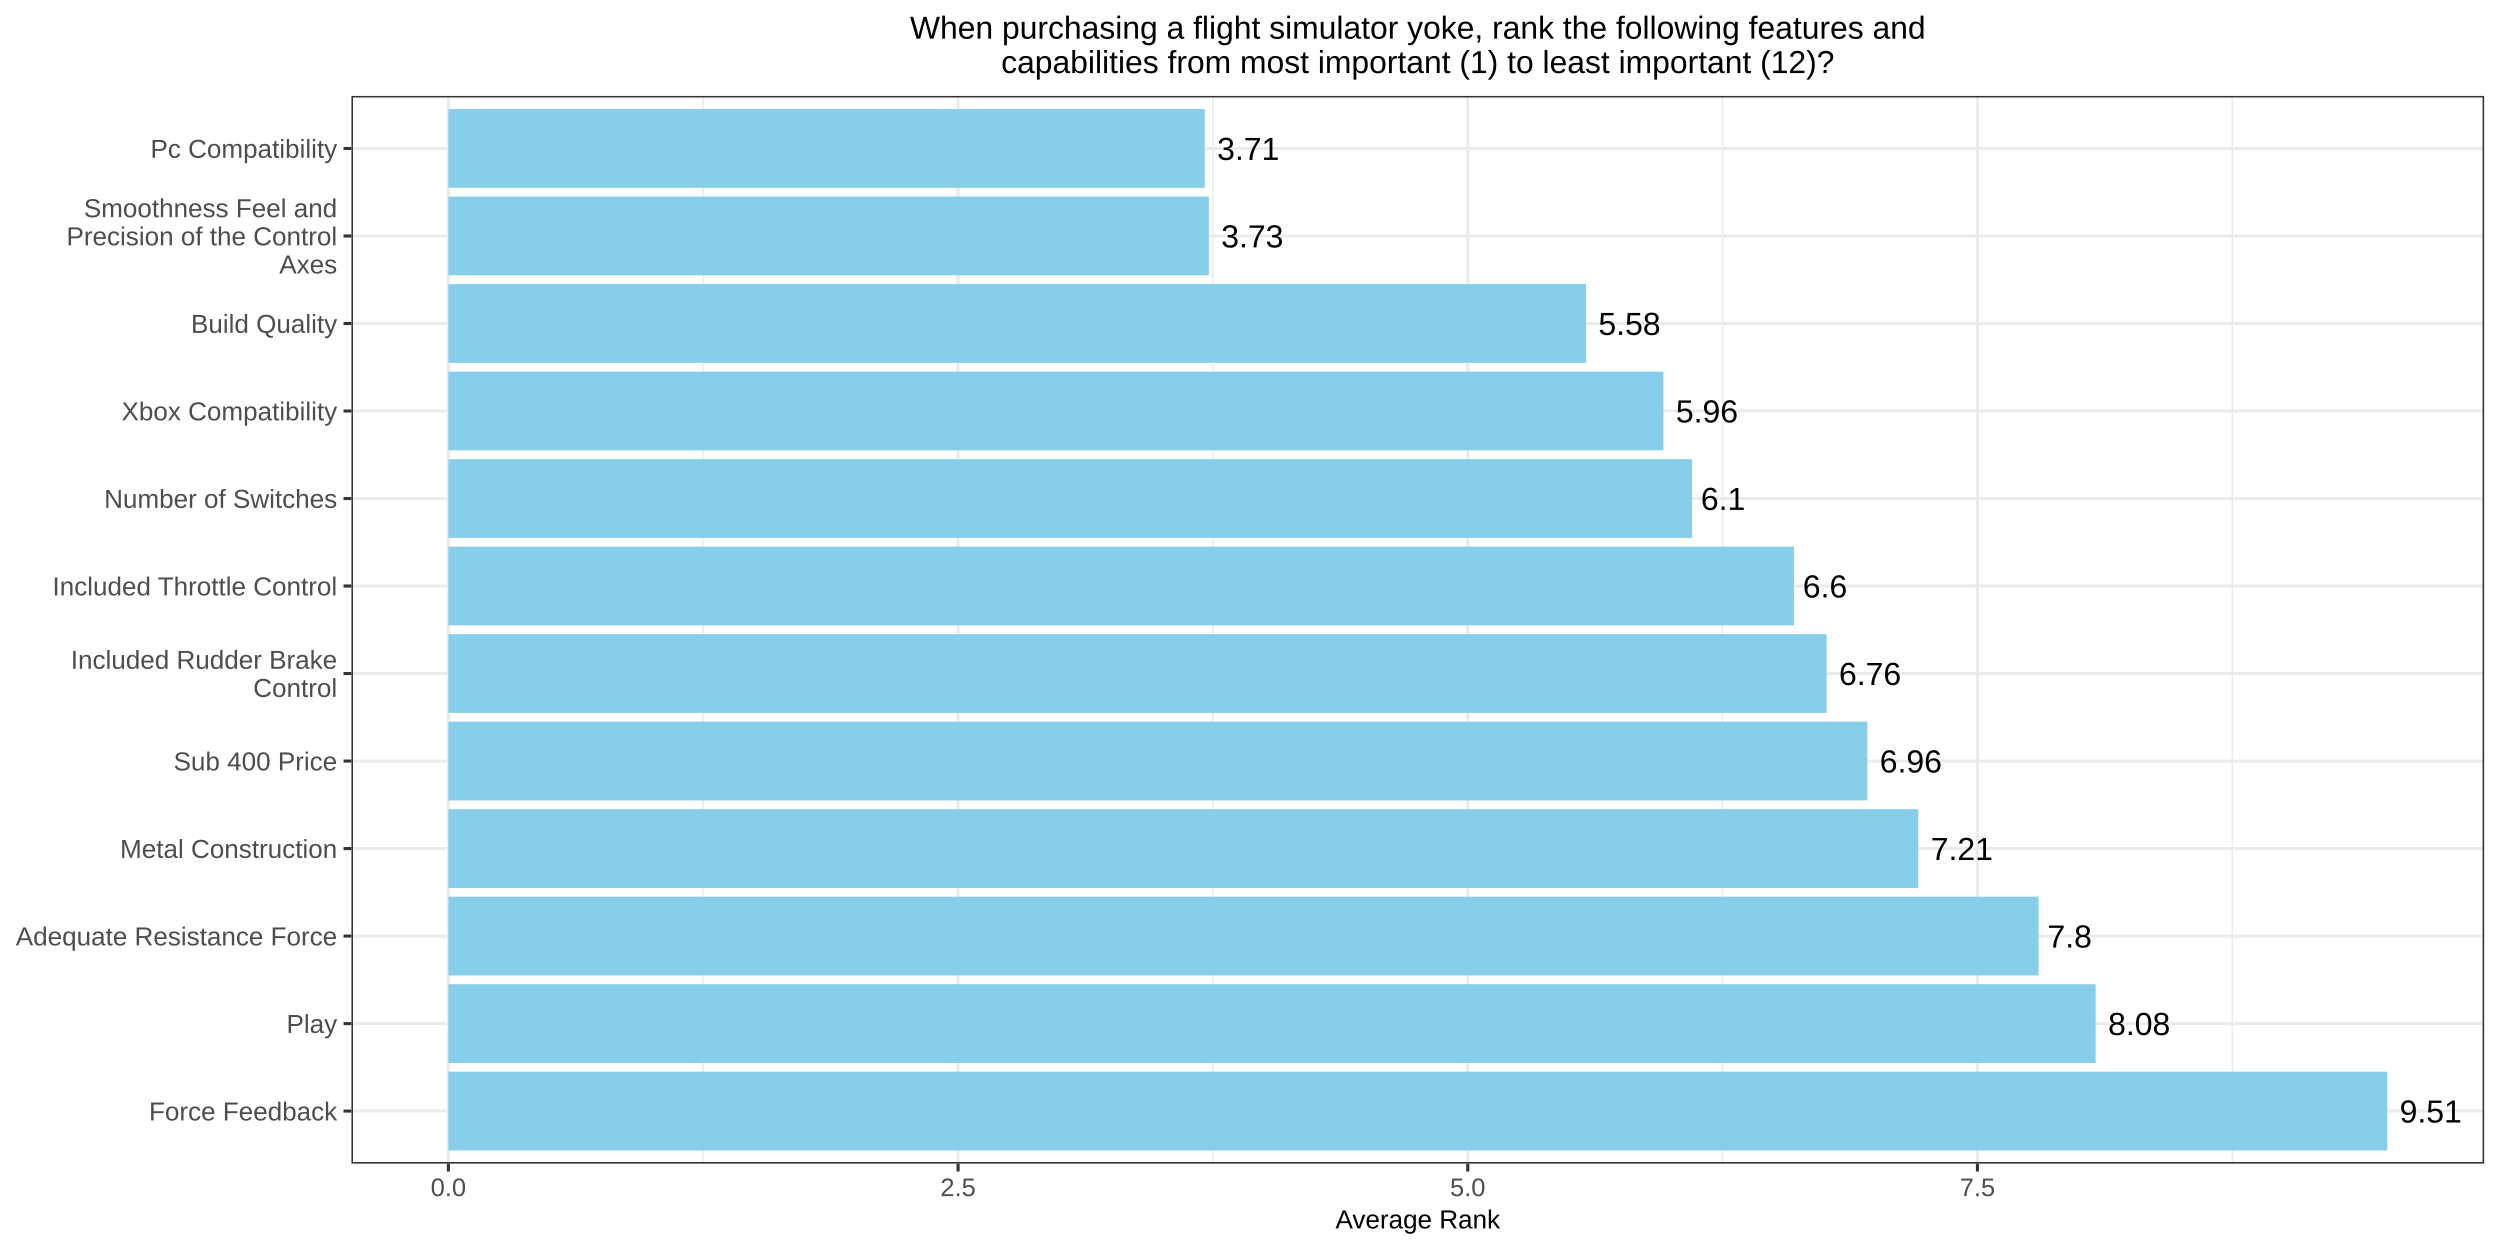
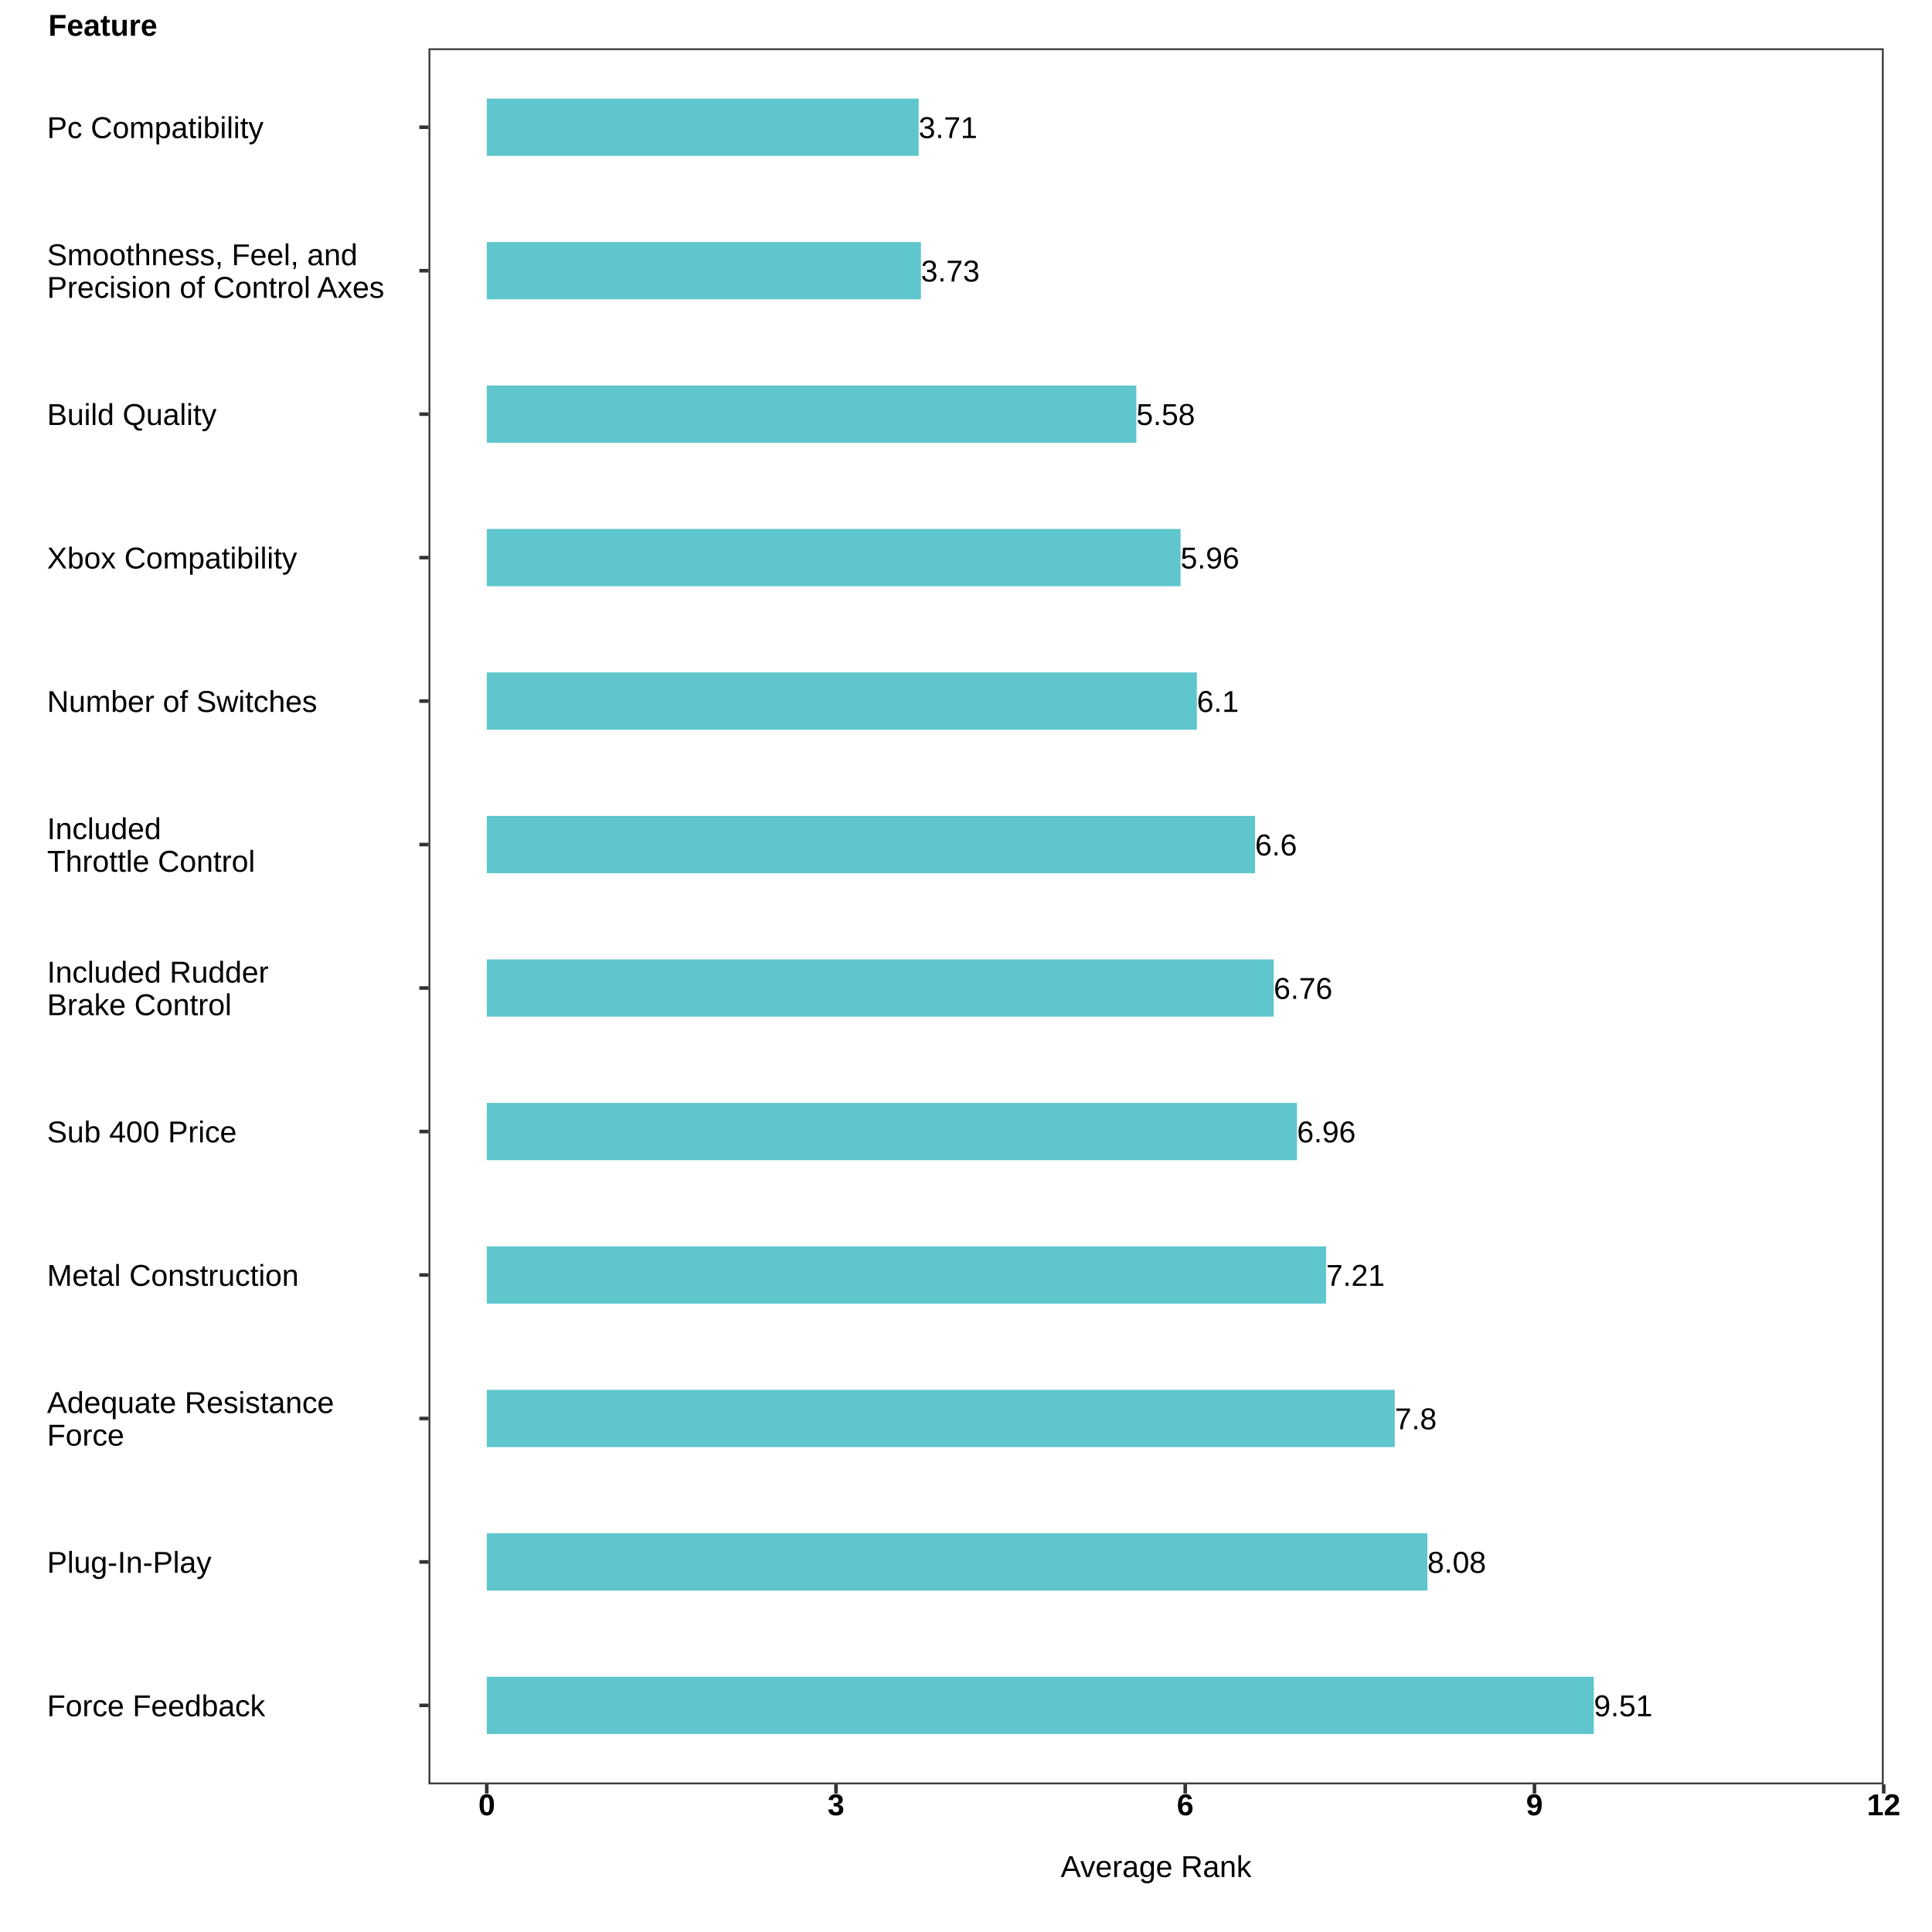
- <svg xmlns="http://www.w3.org/2000/svg" class="svglite" width="864.00pt" height="432.00pt" viewBox="0 0 864.00 432.00">
+ <svg xmlns="http://www.w3.org/2000/svg" class="svglite" width="576.00pt" height="576.00pt" viewBox="0 0 576.00 576.00">
  <defs>
    <style type="text/css">
    .svglite line, .svglite polyline, .svglite polygon, .svglite path, .svglite rect, .svglite circle {
      fill: none;
      stroke: #000000;
      stroke-linecap: round;
      stroke-linejoin: round;
      stroke-miterlimit: 10.00;
    }
    .svglite text {
      white-space: pre;
    }
  </style>
  </defs>
  <rect width="100%" height="100%" style="stroke: none; fill: #FFFFFF;" />
  <defs>
-     <clipPath id="cpMC4wMHw4NjQuMDB8MC4wMHw0MzIuMDA=">
-       <rect x="0.00" y="0.00" width="864.00" height="432.00" />
+     <clipPath id="cpMC4wMHw1NzYuMDB8MC4wMHw1NzYuMDA=">
+       <rect x="0.00" y="0.00" width="576.00" height="576.00" />
    </clipPath>
  </defs>
-   <g clip-path="url(#cpMC4wMHw4NjQuMDB8MC4wMHw0MzIuMDA=)">
-     <rect x="0.00" y="0.00" width="864.00" height="432.00" style="stroke-width: 1.07; stroke: #FFFFFF; fill: #FFFFFF;" />
+   <g clip-path="url(#cpMC4wMHw1NzYuMDB8MC4wMHw1NzYuMDA=)">
+     <rect x="0.00" y="0.00" width="576.00" height="576.00" style="stroke-width: 1.07; stroke: #FFFFFF; fill: #FFFFFF;" />
  </g>
  <defs>
-     <clipPath id="cpMTIxLjQ2fDg1OC41MnwzMy4xNnw0MDIuMTQ=">
-       <rect x="121.46" y="33.16" width="737.06" height="368.97" />
+     <clipPath id="cpMTI3Ljc2fDU2MS42MHwxNC40MHw1MzEuOTc=">
+       <rect x="127.76" y="14.40" width="433.84" height="517.57" />
    </clipPath>
  </defs>
-   <g clip-path="url(#cpMTIxLjQ2fDg1OC41MnwzMy4xNnw0MDIuMTQ=)">
-     <rect x="121.46" y="33.16" width="737.06" height="368.97" style="stroke-width: 1.07; stroke: none; fill: #FFFFFF;" />
-     <polyline points="243.03,402.14 243.03,33.16 " style="stroke-width: 0.53; stroke: #EBEBEB; stroke-linecap: butt;" />
-     <polyline points="419.18,402.14 419.18,33.16 " style="stroke-width: 0.53; stroke: #EBEBEB; stroke-linecap: butt;" />
-     <polyline points="595.32,402.14 595.32,33.16 " style="stroke-width: 0.53; stroke: #EBEBEB; stroke-linecap: butt;" />
-     <polyline points="771.47,402.14 771.47,33.16 " style="stroke-width: 0.53; stroke: #EBEBEB; stroke-linecap: butt;" />
-     <polyline points="121.46,383.99 858.52,383.99 " style="stroke-width: 1.07; stroke: #EBEBEB; stroke-linecap: butt;" />
-     <polyline points="121.46,353.75 858.52,353.75 " style="stroke-width: 1.07; stroke: #EBEBEB; stroke-linecap: butt;" />
-     <polyline points="121.46,323.50 858.52,323.50 " style="stroke-width: 1.07; stroke: #EBEBEB; stroke-linecap: butt;" />
-     <polyline points="121.46,293.26 858.52,293.26 " style="stroke-width: 1.07; stroke: #EBEBEB; stroke-linecap: butt;" />
-     <polyline points="121.46,263.02 858.52,263.02 " style="stroke-width: 1.07; stroke: #EBEBEB; stroke-linecap: butt;" />
-     <polyline points="121.46,232.77 858.52,232.77 " style="stroke-width: 1.07; stroke: #EBEBEB; stroke-linecap: butt;" />
-     <polyline points="121.46,202.53 858.52,202.53 " style="stroke-width: 1.07; stroke: #EBEBEB; stroke-linecap: butt;" />
-     <polyline points="121.46,172.29 858.52,172.29 " style="stroke-width: 1.07; stroke: #EBEBEB; stroke-linecap: butt;" />
-     <polyline points="121.46,142.04 858.52,142.04 " style="stroke-width: 1.07; stroke: #EBEBEB; stroke-linecap: butt;" />
-     <polyline points="121.46,111.80 858.52,111.80 " style="stroke-width: 1.07; stroke: #EBEBEB; stroke-linecap: butt;" />
-     <polyline points="121.46,81.55 858.52,81.55 " style="stroke-width: 1.07; stroke: #EBEBEB; stroke-linecap: butt;" />
-     <polyline points="121.46,51.31 858.52,51.31 " style="stroke-width: 1.07; stroke: #EBEBEB; stroke-linecap: butt;" />
-     <polyline points="154.96,402.14 154.96,33.16 " style="stroke-width: 1.07; stroke: #EBEBEB; stroke-linecap: butt;" />
-     <polyline points="331.11,402.14 331.11,33.16 " style="stroke-width: 1.07; stroke: #EBEBEB; stroke-linecap: butt;" />
-     <polyline points="507.25,402.14 507.25,33.16 " style="stroke-width: 1.07; stroke: #EBEBEB; stroke-linecap: butt;" />
-     <polyline points="683.40,402.14 683.40,33.16 " style="stroke-width: 1.07; stroke: #EBEBEB; stroke-linecap: butt;" />
-     <rect x="154.96" y="37.70" width="261.40" height="27.22" style="stroke-width: 1.07; stroke: none; stroke-linecap: butt; stroke-linejoin: miter; fill: #87CEEB;" />
-     <rect x="154.96" y="67.94" width="262.81" height="27.22" style="stroke-width: 1.07; stroke: none; stroke-linecap: butt; stroke-linejoin: miter; fill: #87CEEB;" />
-     <rect x="154.96" y="98.19" width="393.16" height="27.22" style="stroke-width: 1.07; stroke: none; stroke-linecap: butt; stroke-linejoin: miter; fill: #87CEEB;" />
-     <rect x="154.96" y="128.43" width="419.93" height="27.22" style="stroke-width: 1.07; stroke: none; stroke-linecap: butt; stroke-linejoin: miter; fill: #87CEEB;" />
-     <rect x="154.96" y="158.68" width="429.80" height="27.22" style="stroke-width: 1.07; stroke: none; stroke-linecap: butt; stroke-linejoin: miter; fill: #87CEEB;" />
-     <rect x="154.96" y="188.92" width="465.02" height="27.22" style="stroke-width: 1.07; stroke: none; stroke-linecap: butt; stroke-linejoin: miter; fill: #87CEEB;" />
-     <rect x="154.96" y="219.16" width="476.30" height="27.22" style="stroke-width: 1.07; stroke: none; stroke-linecap: butt; stroke-linejoin: miter; fill: #87CEEB;" />
-     <rect x="154.96" y="249.41" width="490.39" height="27.22" style="stroke-width: 1.07; stroke: none; stroke-linecap: butt; stroke-linejoin: miter; fill: #87CEEB;" />
-     <rect x="154.96" y="279.65" width="508.00" height="27.22" style="stroke-width: 1.07; stroke: none; stroke-linecap: butt; stroke-linejoin: miter; fill: #87CEEB;" />
-     <rect x="154.96" y="309.89" width="549.57" height="27.22" style="stroke-width: 1.07; stroke: none; stroke-linecap: butt; stroke-linejoin: miter; fill: #87CEEB;" />
-     <rect x="154.96" y="340.14" width="569.30" height="27.22" style="stroke-width: 1.07; stroke: none; stroke-linecap: butt; stroke-linejoin: miter; fill: #87CEEB;" />
-     <rect x="154.96" y="370.38" width="670.06" height="27.22" style="stroke-width: 1.07; stroke: none; stroke-linecap: butt; stroke-linejoin: miter; fill: #87CEEB;" />
-     <text x="420.65" y="55.27" style="font-size: 11.04px; font-family: &quot;Arial&quot;;" textLength="21.47px" lengthAdjust="spacingAndGlyphs">3.71</text>
-     <text x="422.06" y="85.51" style="font-size: 11.04px; font-family: &quot;Arial&quot;;" textLength="21.47px" lengthAdjust="spacingAndGlyphs">3.73</text>
-     <text x="552.41" y="115.75" style="font-size: 11.04px; font-family: &quot;Arial&quot;;" textLength="21.47px" lengthAdjust="spacingAndGlyphs">5.58</text>
-     <text x="579.18" y="146.00" style="font-size: 11.04px; font-family: &quot;Arial&quot;;" textLength="21.47px" lengthAdjust="spacingAndGlyphs">5.96</text>
-     <text x="587.82" y="176.24" style="font-size: 11.04px; font-family: &quot;Arial&quot;;" textLength="15.34px" lengthAdjust="spacingAndGlyphs">6.1</text>
-     <text x="623.05" y="206.49" style="font-size: 11.04px; font-family: &quot;Arial&quot;;" textLength="15.34px" lengthAdjust="spacingAndGlyphs">6.6</text>
-     <text x="635.55" y="236.73" style="font-size: 11.04px; font-family: &quot;Arial&quot;;" textLength="21.47px" lengthAdjust="spacingAndGlyphs">6.76</text>
-     <text x="649.64" y="266.97" style="font-size: 11.04px; font-family: &quot;Arial&quot;;" textLength="21.47px" lengthAdjust="spacingAndGlyphs">6.96</text>
-     <text x="667.26" y="297.22" style="font-size: 11.04px; font-family: &quot;Arial&quot;;" textLength="21.47px" lengthAdjust="spacingAndGlyphs">7.21</text>
-     <text x="707.60" y="327.46" style="font-size: 11.04px; font-family: &quot;Arial&quot;;" textLength="15.34px" lengthAdjust="spacingAndGlyphs">7.8</text>
-     <text x="728.56" y="357.70" style="font-size: 11.04px; font-family: &quot;Arial&quot;;" textLength="21.47px" lengthAdjust="spacingAndGlyphs">8.08</text>
-     <text x="829.31" y="387.95" style="font-size: 11.04px; font-family: &quot;Arial&quot;;" textLength="21.47px" lengthAdjust="spacingAndGlyphs">9.51</text>
-     <rect x="121.46" y="33.16" width="737.06" height="368.97" style="stroke-width: 1.07; stroke: #333333;" />
+   <g clip-path="url(#cpMTI3Ljc2fDU2MS42MHwxNC40MHw1MzEuOTc=)">
+     <rect x="127.76" y="14.40" width="433.84" height="517.57" style="stroke-width: 1.07; stroke: none; fill: #FFFFFF;" />
+     <line x1="145.12" y1="508.44" x2="475.18" y2="508.44" style="stroke-width: 17.07; stroke: #5EC6CC; stroke-linecap: butt;" />
+     <line x1="145.12" y1="465.67" x2="425.55" y2="465.67" style="stroke-width: 17.07; stroke: #5EC6CC; stroke-linecap: butt;" />
+     <line x1="145.12" y1="422.90" x2="415.83" y2="422.90" style="stroke-width: 17.07; stroke: #5EC6CC; stroke-linecap: butt;" />
+     <line x1="145.12" y1="380.12" x2="395.35" y2="380.12" style="stroke-width: 17.07; stroke: #5EC6CC; stroke-linecap: butt;" />
+     <line x1="145.12" y1="337.35" x2="386.68" y2="337.35" style="stroke-width: 17.07; stroke: #5EC6CC; stroke-linecap: butt;" />
+     <line x1="145.12" y1="294.57" x2="379.74" y2="294.57" style="stroke-width: 17.07; stroke: #5EC6CC; stroke-linecap: butt;" />
+     <line x1="145.12" y1="251.80" x2="374.18" y2="251.80" style="stroke-width: 17.07; stroke: #5EC6CC; stroke-linecap: butt;" />
+     <line x1="145.12" y1="209.02" x2="356.83" y2="209.02" style="stroke-width: 17.07; stroke: #5EC6CC; stroke-linecap: butt;" />
+     <line x1="145.12" y1="166.25" x2="351.97" y2="166.25" style="stroke-width: 17.07; stroke: #5EC6CC; stroke-linecap: butt;" />
+     <line x1="145.12" y1="123.47" x2="338.78" y2="123.47" style="stroke-width: 17.07; stroke: #5EC6CC; stroke-linecap: butt;" />
+     <line x1="145.12" y1="80.70" x2="274.57" y2="80.70" style="stroke-width: 17.07; stroke: #5EC6CC; stroke-linecap: butt;" />
+     <line x1="145.12" y1="37.93" x2="273.88" y2="37.93" style="stroke-width: 17.07; stroke: #5EC6CC; stroke-linecap: butt;" />
+     <rect x="475.18" y="497.75" width="0.00" height="21.39" style="stroke-width: 1.07; stroke: none; stroke-linecap: butt; stroke-linejoin: miter; fill: #595959;" />
+     <rect x="425.55" y="454.98" width="0.00" height="21.39" style="stroke-width: 1.07; stroke: none; stroke-linecap: butt; stroke-linejoin: miter; fill: #595959;" />
+     <rect x="415.83" y="412.20" width="0.00" height="21.39" style="stroke-width: 1.07; stroke: none; stroke-linecap: butt; stroke-linejoin: miter; fill: #595959;" />
+     <rect x="395.35" y="369.43" width="0.00" height="21.39" style="stroke-width: 1.07; stroke: none; stroke-linecap: butt; stroke-linejoin: miter; fill: #595959;" />
+     <rect x="386.68" y="326.65" width="0.00" height="21.39" style="stroke-width: 1.07; stroke: none; stroke-linecap: butt; stroke-linejoin: miter; fill: #595959;" />
+     <rect x="379.74" y="283.88" width="0.00" height="21.39" style="stroke-width: 1.07; stroke: none; stroke-linecap: butt; stroke-linejoin: miter; fill: #595959;" />
+     <rect x="374.18" y="241.10" width="0.00" height="21.39" style="stroke-width: 1.07; stroke: none; stroke-linecap: butt; stroke-linejoin: miter; fill: #595959;" />
+     <rect x="356.83" y="198.33" width="0.00" height="21.39" style="stroke-width: 1.07; stroke: none; stroke-linecap: butt; stroke-linejoin: miter; fill: #595959;" />
+     <rect x="351.97" y="155.56" width="0.00" height="21.39" style="stroke-width: 1.07; stroke: none; stroke-linecap: butt; stroke-linejoin: miter; fill: #595959;" />
+     <rect x="338.78" y="112.78" width="0.00" height="21.39" style="stroke-width: 1.07; stroke: none; stroke-linecap: butt; stroke-linejoin: miter; fill: #595959;" />
+     <rect x="274.57" y="70.01" width="0.00" height="21.39" style="stroke-width: 1.07; stroke: none; stroke-linecap: butt; stroke-linejoin: miter; fill: #595959;" />
+     <rect x="273.88" y="27.23" width="0.00" height="21.39" style="stroke-width: 1.07; stroke: none; stroke-linecap: butt; stroke-linejoin: miter; fill: #595959;" />
+     <text x="475.18" y="511.67" style="font-size: 9.00px; font-family: &quot;Arial&quot;;" textLength="22.51px" lengthAdjust="spacingAndGlyphs">  9.51</text>
+     <text x="425.55" y="468.90" style="font-size: 9.00px; font-family: &quot;Arial&quot;;" textLength="22.51px" lengthAdjust="spacingAndGlyphs">  8.08</text>
+     <text x="415.83" y="426.12" style="font-size: 9.00px; font-family: &quot;Arial&quot;;" textLength="17.50px" lengthAdjust="spacingAndGlyphs">  7.8</text>
+     <text x="395.35" y="383.35" style="font-size: 9.00px; font-family: &quot;Arial&quot;;" textLength="22.51px" lengthAdjust="spacingAndGlyphs">  7.21</text>
+     <text x="386.68" y="340.58" style="font-size: 9.00px; font-family: &quot;Arial&quot;;" textLength="22.51px" lengthAdjust="spacingAndGlyphs">  6.96</text>
+     <text x="379.74" y="297.80" style="font-size: 9.00px; font-family: &quot;Arial&quot;;" textLength="22.51px" lengthAdjust="spacingAndGlyphs">  6.76</text>
+     <text x="374.18" y="255.03" style="font-size: 9.00px; font-family: &quot;Arial&quot;;" textLength="17.50px" lengthAdjust="spacingAndGlyphs">  6.6</text>
+     <text x="356.83" y="212.25" style="font-size: 9.00px; font-family: &quot;Arial&quot;;" textLength="17.50px" lengthAdjust="spacingAndGlyphs">  6.1</text>
+     <text x="351.97" y="169.48" style="font-size: 9.00px; font-family: &quot;Arial&quot;;" textLength="22.51px" lengthAdjust="spacingAndGlyphs">  5.96</text>
+     <text x="338.78" y="126.70" style="font-size: 9.00px; font-family: &quot;Arial&quot;;" textLength="22.51px" lengthAdjust="spacingAndGlyphs">  5.58</text>
+     <text x="274.57" y="83.93" style="font-size: 9.00px; font-family: &quot;Arial&quot;;" textLength="22.51px" lengthAdjust="spacingAndGlyphs">  3.73</text>
+     <text x="273.88" y="41.16" style="font-size: 9.00px; font-family: &quot;Arial&quot;;" textLength="22.51px" lengthAdjust="spacingAndGlyphs">  3.71</text>
+     <rect x="127.76" y="14.40" width="433.84" height="517.57" style="stroke-width: 1.07; stroke: #333333;" />
  </g>
-   <g clip-path="url(#cpMC4wMHw4NjQuMDB8MC4wMHw0MzIuMDA=)">
-     <text x="116.53" y="387.22" text-anchor="end" style="font-size: 9.00px;fill: #4D4D4D; font-family: &quot;Arial&quot;;" textLength="65.02px" lengthAdjust="spacingAndGlyphs">Force Feedback</text>
-     <text x="116.53" y="356.98" text-anchor="end" style="font-size: 9.00px;fill: #4D4D4D; font-family: &quot;Arial&quot;;" textLength="17.51px" lengthAdjust="spacingAndGlyphs">Play</text>
-     <text x="116.53" y="326.73" text-anchor="end" style="font-size: 9.00px;fill: #4D4D4D; font-family: &quot;Arial&quot;;" textLength="111.05px" lengthAdjust="spacingAndGlyphs">Adequate Resistance Force</text>
-     <text x="116.53" y="296.49" text-anchor="end" style="font-size: 9.00px;fill: #4D4D4D; font-family: &quot;Arial&quot;;" textLength="75.02px" lengthAdjust="spacingAndGlyphs">Metal Construction</text>
-     <text x="116.53" y="266.25" text-anchor="end" style="font-size: 9.00px;fill: #4D4D4D; font-family: &quot;Arial&quot;;" textLength="56.53px" lengthAdjust="spacingAndGlyphs">Sub 400 Price</text>
-     <text x="116.53" y="231.14" text-anchor="end" style="font-size: 9.00px;fill: #4D4D4D; font-family: &quot;Arial&quot;;" textLength="92.04px" lengthAdjust="spacingAndGlyphs">Included Rudder Brake</text>
-     <text x="116.53" y="240.86" text-anchor="end" style="font-size: 9.00px;fill: #4D4D4D; font-family: &quot;Arial&quot;;" textLength="29.01px" lengthAdjust="spacingAndGlyphs">Control</text>
-     <text x="116.53" y="205.76" text-anchor="end" style="font-size: 9.00px;fill: #4D4D4D; font-family: &quot;Arial&quot;;" textLength="98.53px" lengthAdjust="spacingAndGlyphs">Included Throttle Control</text>
-     <text x="116.53" y="175.51" text-anchor="end" style="font-size: 9.00px;fill: #4D4D4D; font-family: &quot;Arial&quot;;" textLength="80.52px" lengthAdjust="spacingAndGlyphs">Number of Switches</text>
-     <text x="116.53" y="145.27" text-anchor="end" style="font-size: 9.00px;fill: #4D4D4D; font-family: &quot;Arial&quot;;" textLength="74.53px" lengthAdjust="spacingAndGlyphs">Xbox Compatibility</text>
-     <text x="116.53" y="115.03" text-anchor="end" style="font-size: 9.00px;fill: #4D4D4D; font-family: &quot;Arial&quot;;" textLength="50.52px" lengthAdjust="spacingAndGlyphs">Build Quality</text>
-     <text x="116.53" y="75.06" text-anchor="end" style="font-size: 9.00px;fill: #4D4D4D; font-family: &quot;Arial&quot;;" textLength="87.54px" lengthAdjust="spacingAndGlyphs">Smoothness Feel and</text>
-     <text x="116.53" y="84.78" text-anchor="end" style="font-size: 9.00px;fill: #4D4D4D; font-family: &quot;Arial&quot;;" textLength="93.53px" lengthAdjust="spacingAndGlyphs">Precision of the Control</text>
-     <text x="116.53" y="94.50" text-anchor="end" style="font-size: 9.00px;fill: #4D4D4D; font-family: &quot;Arial&quot;;" textLength="20.01px" lengthAdjust="spacingAndGlyphs">Axes</text>
-     <text x="116.53" y="54.54" text-anchor="end" style="font-size: 9.00px;fill: #4D4D4D; font-family: &quot;Arial&quot;;" textLength="64.52px" lengthAdjust="spacingAndGlyphs">Pc Compatibility</text>
-     <polyline points="118.72,383.99 121.46,383.99 " style="stroke-width: 1.07; stroke: #333333; stroke-linecap: butt;" />
-     <polyline points="118.72,353.75 121.46,353.75 " style="stroke-width: 1.07; stroke: #333333; stroke-linecap: butt;" />
-     <polyline points="118.72,323.50 121.46,323.50 " style="stroke-width: 1.07; stroke: #333333; stroke-linecap: butt;" />
-     <polyline points="118.72,293.26 121.46,293.26 " style="stroke-width: 1.07; stroke: #333333; stroke-linecap: butt;" />
-     <polyline points="118.72,263.02 121.46,263.02 " style="stroke-width: 1.07; stroke: #333333; stroke-linecap: butt;" />
-     <polyline points="118.72,232.77 121.46,232.77 " style="stroke-width: 1.07; stroke: #333333; stroke-linecap: butt;" />
-     <polyline points="118.72,202.53 121.46,202.53 " style="stroke-width: 1.07; stroke: #333333; stroke-linecap: butt;" />
-     <polyline points="118.72,172.29 121.46,172.29 " style="stroke-width: 1.07; stroke: #333333; stroke-linecap: butt;" />
-     <polyline points="118.72,142.04 121.46,142.04 " style="stroke-width: 1.07; stroke: #333333; stroke-linecap: butt;" />
-     <polyline points="118.72,111.80 121.46,111.80 " style="stroke-width: 1.07; stroke: #333333; stroke-linecap: butt;" />
-     <polyline points="118.72,81.55 121.46,81.55 " style="stroke-width: 1.07; stroke: #333333; stroke-linecap: butt;" />
-     <polyline points="118.72,51.31 121.46,51.31 " style="stroke-width: 1.07; stroke: #333333; stroke-linecap: butt;" />
-     <polyline points="154.96,404.88 154.96,402.14 " style="stroke-width: 1.07; stroke: #333333; stroke-linecap: butt;" />
-     <polyline points="331.11,404.88 331.11,402.14 " style="stroke-width: 1.07; stroke: #333333; stroke-linecap: butt;" />
-     <polyline points="507.25,404.88 507.25,402.14 " style="stroke-width: 1.07; stroke: #333333; stroke-linecap: butt;" />
-     <polyline points="683.40,404.88 683.40,402.14 " style="stroke-width: 1.07; stroke: #333333; stroke-linecap: butt;" />
-     <text x="154.96" y="413.38" text-anchor="middle" style="font-size: 8.80px;fill: #4D4D4D; font-family: &quot;Arial&quot;;" textLength="12.23px" lengthAdjust="spacingAndGlyphs">0.0</text>
-     <text x="331.11" y="413.38" text-anchor="middle" style="font-size: 8.80px;fill: #4D4D4D; font-family: &quot;Arial&quot;;" textLength="12.23px" lengthAdjust="spacingAndGlyphs">2.5</text>
-     <text x="507.25" y="413.38" text-anchor="middle" style="font-size: 8.80px;fill: #4D4D4D; font-family: &quot;Arial&quot;;" textLength="12.23px" lengthAdjust="spacingAndGlyphs">5.0</text>
-     <text x="683.40" y="413.38" text-anchor="middle" style="font-size: 8.80px;fill: #4D4D4D; font-family: &quot;Arial&quot;;" textLength="12.23px" lengthAdjust="spacingAndGlyphs">7.5</text>
-     <text x="489.99" y="424.53" text-anchor="middle" style="font-size: 9.00px; font-family: &quot;Arial&quot;;" textLength="57.02px" lengthAdjust="spacingAndGlyphs">Average Rank</text>
-     <text x="489.99" y="13.37" text-anchor="middle" style="font-size: 11.00px; font-family: &quot;Arial&quot;;" textLength="350.97px" lengthAdjust="spacingAndGlyphs">When purchasing a flight simulator yoke, rank the following features and</text>
-     <text x="489.99" y="25.25" text-anchor="middle" style="font-size: 11.00px; font-family: &quot;Arial&quot;;" textLength="287.94px" lengthAdjust="spacingAndGlyphs">capabilities from most important (1) to least important (12)?</text>
+   <g clip-path="url(#cpMC4wMHw1NzYuMDB8MC4wMHw1NzYuMDA=)">
+     <text x="14.03" y="511.67" style="font-size: 9.00px; font-family: &quot;Arial&quot;;" textLength="65.02px" lengthAdjust="spacingAndGlyphs">Force Feedback</text>
+     <text x="14.03" y="468.90" style="font-size: 9.00px; font-family: &quot;Arial&quot;;" textLength="49.02px" lengthAdjust="spacingAndGlyphs">Plug-In-Play</text>
+     <text x="14.03" y="421.26" style="font-size: 9.00px; font-family: &quot;Arial&quot;;" textLength="85.54px" lengthAdjust="spacingAndGlyphs">Adequate Resistance</text>
+     <text x="14.03" y="430.98" style="font-size: 9.00px; font-family: &quot;Arial&quot;;" textLength="23.00px" lengthAdjust="spacingAndGlyphs">Force</text>
+     <text x="14.03" y="383.35" style="font-size: 9.00px; font-family: &quot;Arial&quot;;" textLength="75.02px" lengthAdjust="spacingAndGlyphs">Metal Construction</text>
+     <text x="14.03" y="340.58" style="font-size: 9.00px; font-family: &quot;Arial&quot;;" textLength="56.53px" lengthAdjust="spacingAndGlyphs">Sub 400 Price</text>
+     <text x="14.03" y="292.94" style="font-size: 9.00px; font-family: &quot;Arial&quot;;" textLength="66.03px" lengthAdjust="spacingAndGlyphs">Included Rudder</text>
+     <text x="14.03" y="302.66" style="font-size: 9.00px; font-family: &quot;Arial&quot;;" textLength="55.02px" lengthAdjust="spacingAndGlyphs">Brake Control</text>
+     <text x="14.03" y="250.17" style="font-size: 9.00px; font-family: &quot;Arial&quot;;" textLength="34.02px" lengthAdjust="spacingAndGlyphs">Included</text>
+     <text x="14.03" y="259.89" style="font-size: 9.00px; font-family: &quot;Arial&quot;;" textLength="62.01px" lengthAdjust="spacingAndGlyphs">Throttle Control</text>
+     <text x="14.03" y="212.25" style="font-size: 9.00px; font-family: &quot;Arial&quot;;" textLength="80.52px" lengthAdjust="spacingAndGlyphs">Number of Switches</text>
+     <text x="14.03" y="169.48" style="font-size: 9.00px; font-family: &quot;Arial&quot;;" textLength="74.53px" lengthAdjust="spacingAndGlyphs">Xbox Compatibility</text>
+     <text x="14.03" y="126.70" style="font-size: 9.00px; font-family: &quot;Arial&quot;;" textLength="50.52px" lengthAdjust="spacingAndGlyphs">Build Quality</text>
+     <text x="14.03" y="79.07" style="font-size: 9.00px; font-family: &quot;Arial&quot;;" textLength="92.53px" lengthAdjust="spacingAndGlyphs">Smoothness, Feel, and</text>
+     <text x="14.03" y="88.79" style="font-size: 9.00px; font-family: &quot;Arial&quot;;" textLength="101.03px" lengthAdjust="spacingAndGlyphs">Precision of Control Axes</text>
+     <text x="14.03" y="41.16" style="font-size: 9.00px; font-family: &quot;Arial&quot;;" textLength="64.52px" lengthAdjust="spacingAndGlyphs">Pc Compatibility</text>
+     <polyline points="125.02,508.44 127.76,508.44 " style="stroke-width: 1.07; stroke: #333333; stroke-linecap: butt;" />
+     <polyline points="125.02,465.67 127.76,465.67 " style="stroke-width: 1.07; stroke: #333333; stroke-linecap: butt;" />
+     <polyline points="125.02,422.90 127.76,422.90 " style="stroke-width: 1.07; stroke: #333333; stroke-linecap: butt;" />
+     <polyline points="125.02,380.12 127.76,380.12 " style="stroke-width: 1.07; stroke: #333333; stroke-linecap: butt;" />
+     <polyline points="125.02,337.35 127.76,337.35 " style="stroke-width: 1.07; stroke: #333333; stroke-linecap: butt;" />
+     <polyline points="125.02,294.57 127.76,294.57 " style="stroke-width: 1.07; stroke: #333333; stroke-linecap: butt;" />
+     <polyline points="125.02,251.80 127.76,251.80 " style="stroke-width: 1.07; stroke: #333333; stroke-linecap: butt;" />
+     <polyline points="125.02,209.02 127.76,209.02 " style="stroke-width: 1.07; stroke: #333333; stroke-linecap: butt;" />
+     <polyline points="125.02,166.25 127.76,166.25 " style="stroke-width: 1.07; stroke: #333333; stroke-linecap: butt;" />
+     <polyline points="125.02,123.47 127.76,123.47 " style="stroke-width: 1.07; stroke: #333333; stroke-linecap: butt;" />
+     <polyline points="125.02,80.70 127.76,80.70 " style="stroke-width: 1.07; stroke: #333333; stroke-linecap: butt;" />
+     <polyline points="125.02,37.93 127.76,37.93 " style="stroke-width: 1.07; stroke: #333333; stroke-linecap: butt;" />
+     <polyline points="145.12,534.71 145.12,531.97 " style="stroke-width: 1.07; stroke: #333333; stroke-linecap: butt;" />
+     <polyline points="249.24,534.71 249.24,531.97 " style="stroke-width: 1.07; stroke: #333333; stroke-linecap: butt;" />
+     <polyline points="353.36,534.71 353.36,531.97 " style="stroke-width: 1.07; stroke: #333333; stroke-linecap: butt;" />
+     <polyline points="457.48,534.71 457.48,531.97 " style="stroke-width: 1.07; stroke: #333333; stroke-linecap: butt;" />
+     <polyline points="561.60,534.71 561.60,531.97 " style="stroke-width: 1.07; stroke: #333333; stroke-linecap: butt;" />
+     <text x="145.12" y="541.19" text-anchor="middle" style="font-size: 9.00px; font-weight: bold; font-family: &quot;Arial&quot;;" textLength="5.00px" lengthAdjust="spacingAndGlyphs">0</text>
+     <text x="249.24" y="541.19" text-anchor="middle" style="font-size: 9.00px; font-weight: bold; font-family: &quot;Arial&quot;;" textLength="5.00px" lengthAdjust="spacingAndGlyphs">3</text>
+     <text x="353.36" y="541.19" text-anchor="middle" style="font-size: 9.00px; font-weight: bold; font-family: &quot;Arial&quot;;" textLength="5.00px" lengthAdjust="spacingAndGlyphs">6</text>
+     <text x="457.48" y="541.19" text-anchor="middle" style="font-size: 9.00px; font-weight: bold; font-family: &quot;Arial&quot;;" textLength="5.00px" lengthAdjust="spacingAndGlyphs">9</text>
+     <text x="561.60" y="541.19" text-anchor="middle" style="font-size: 9.00px; font-weight: bold; font-family: &quot;Arial&quot;;" textLength="10.01px" lengthAdjust="spacingAndGlyphs">12</text>
+     <text x="344.68" y="559.61" text-anchor="middle" style="font-size: 9.00px; font-family: &quot;Arial&quot;;" textLength="57.02px" lengthAdjust="spacingAndGlyphs">Average Rank</text>
+     <text x="30.65" y="10.66" text-anchor="middle" style="font-size: 9.00px; font-weight: bold; font-family: &quot;Arial&quot;;" textLength="32.51px" lengthAdjust="spacingAndGlyphs">Feature</text>
  </g>
</svg>
